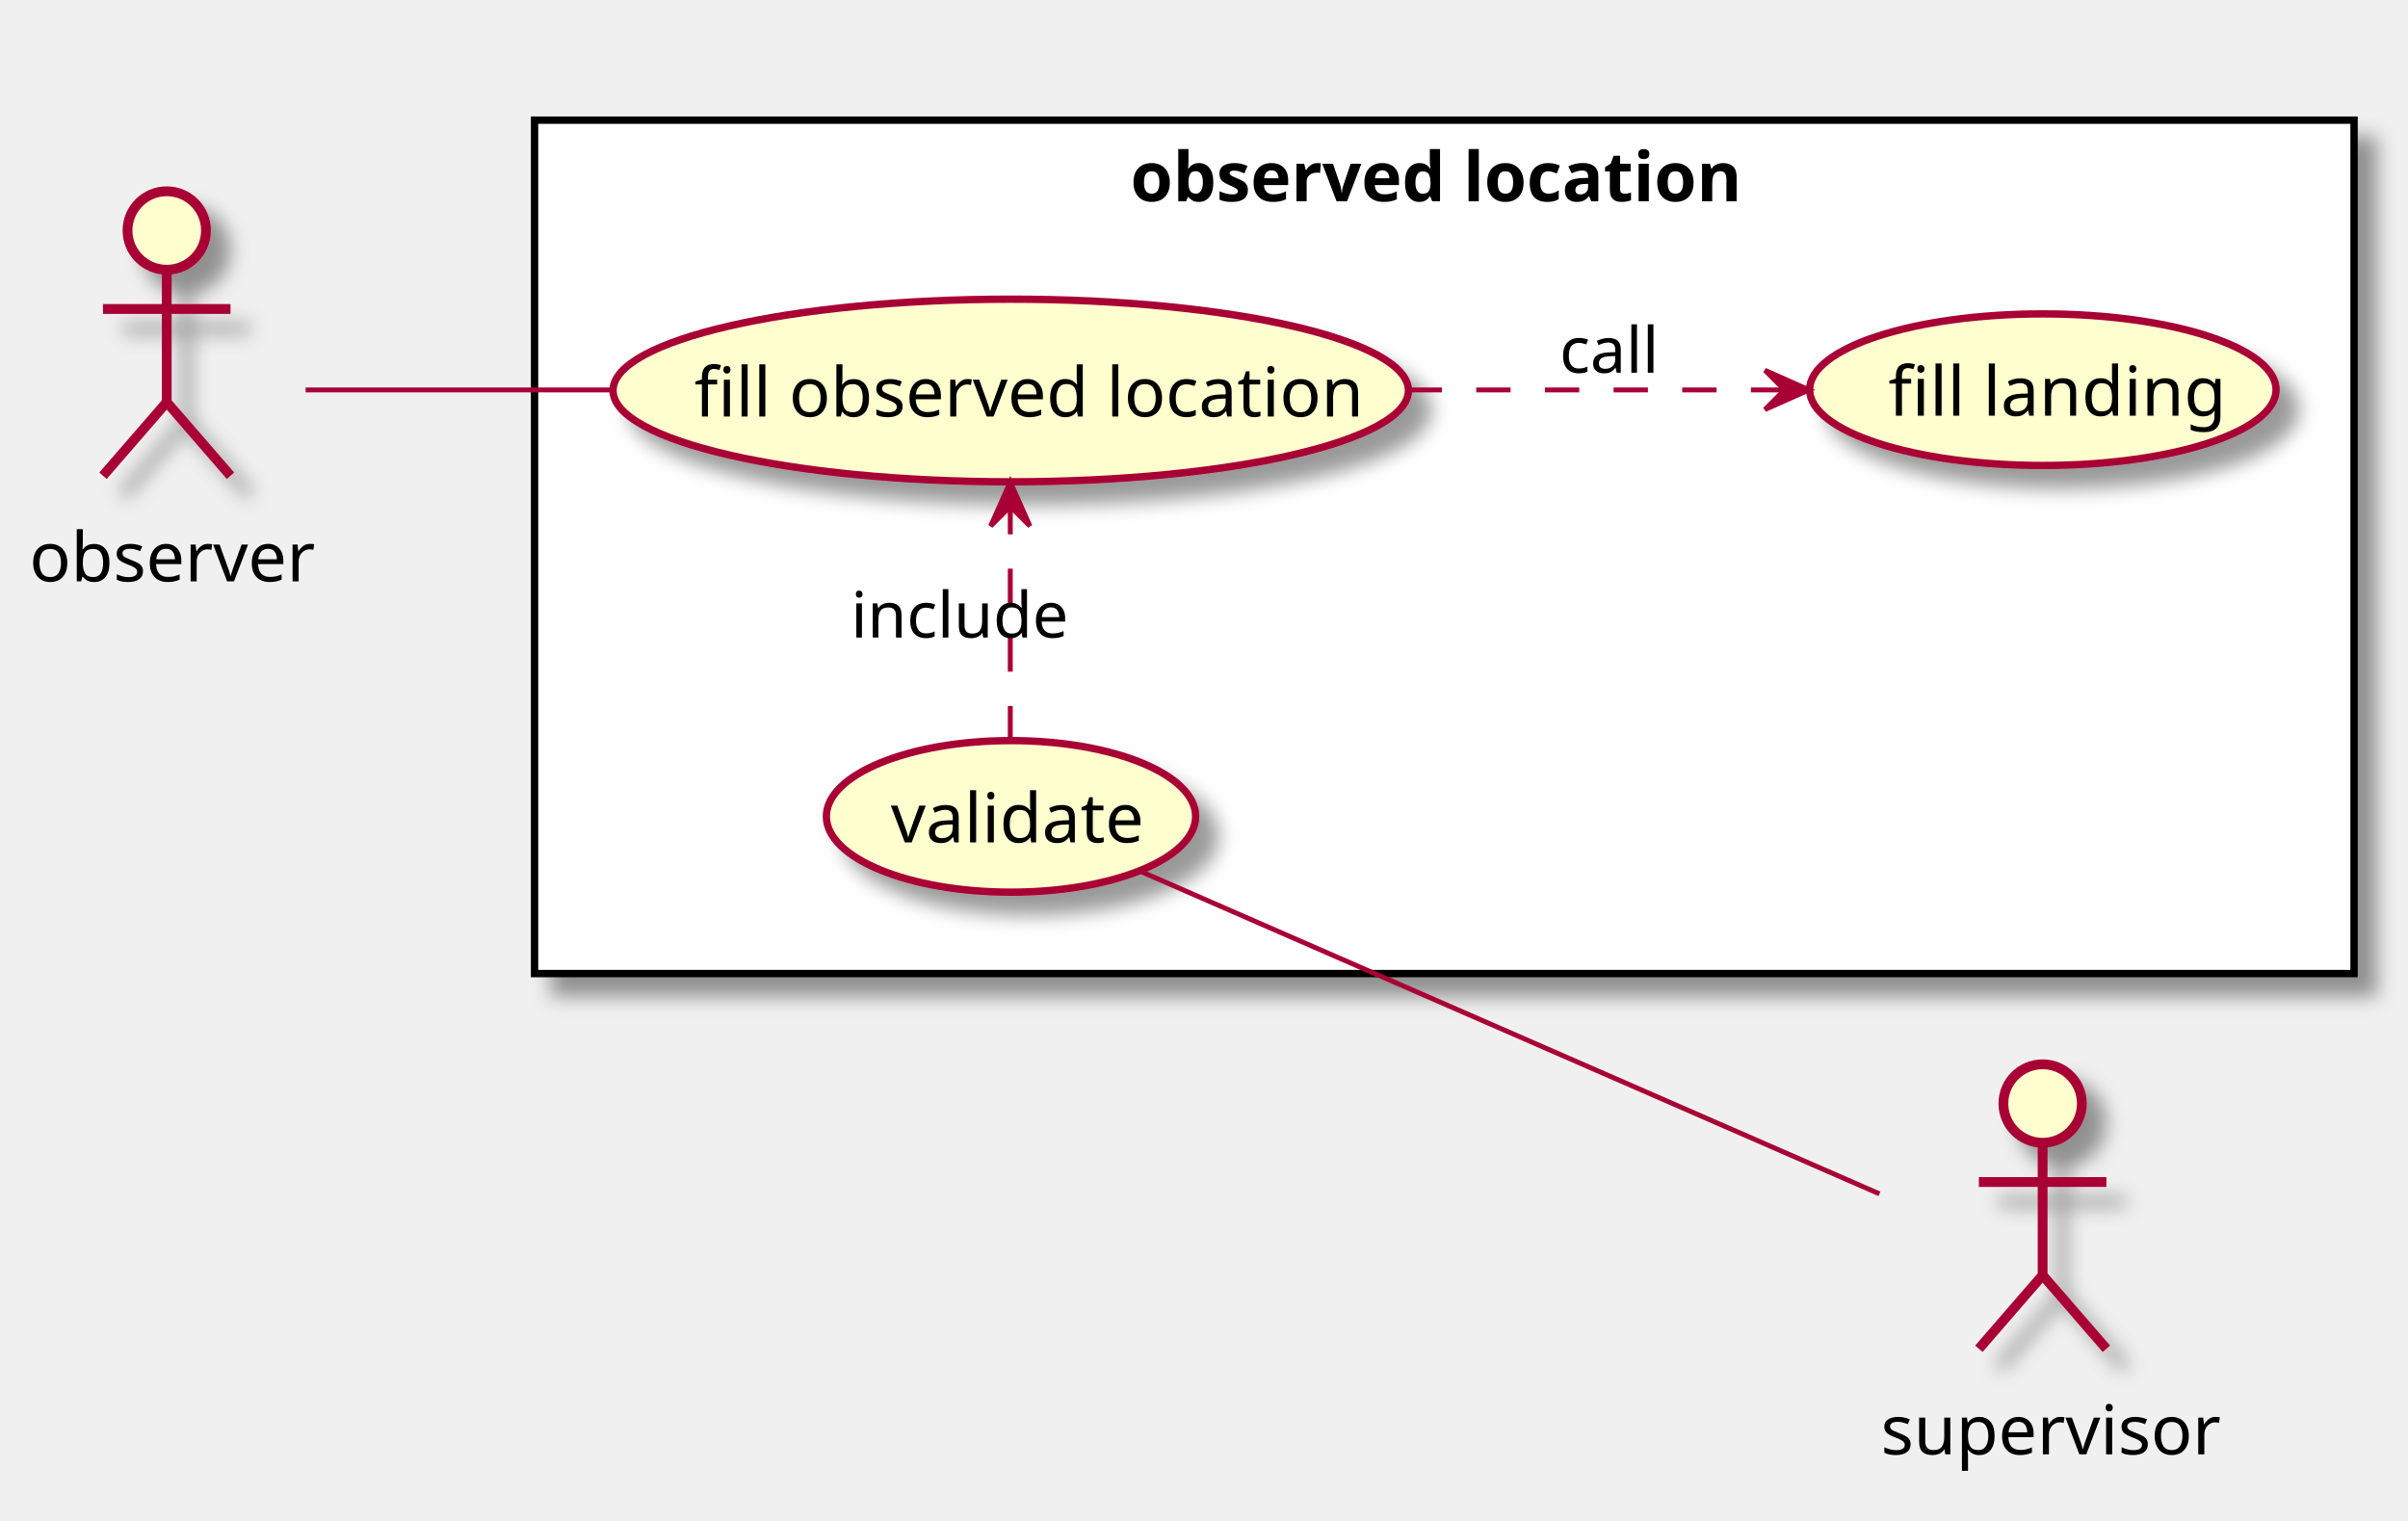
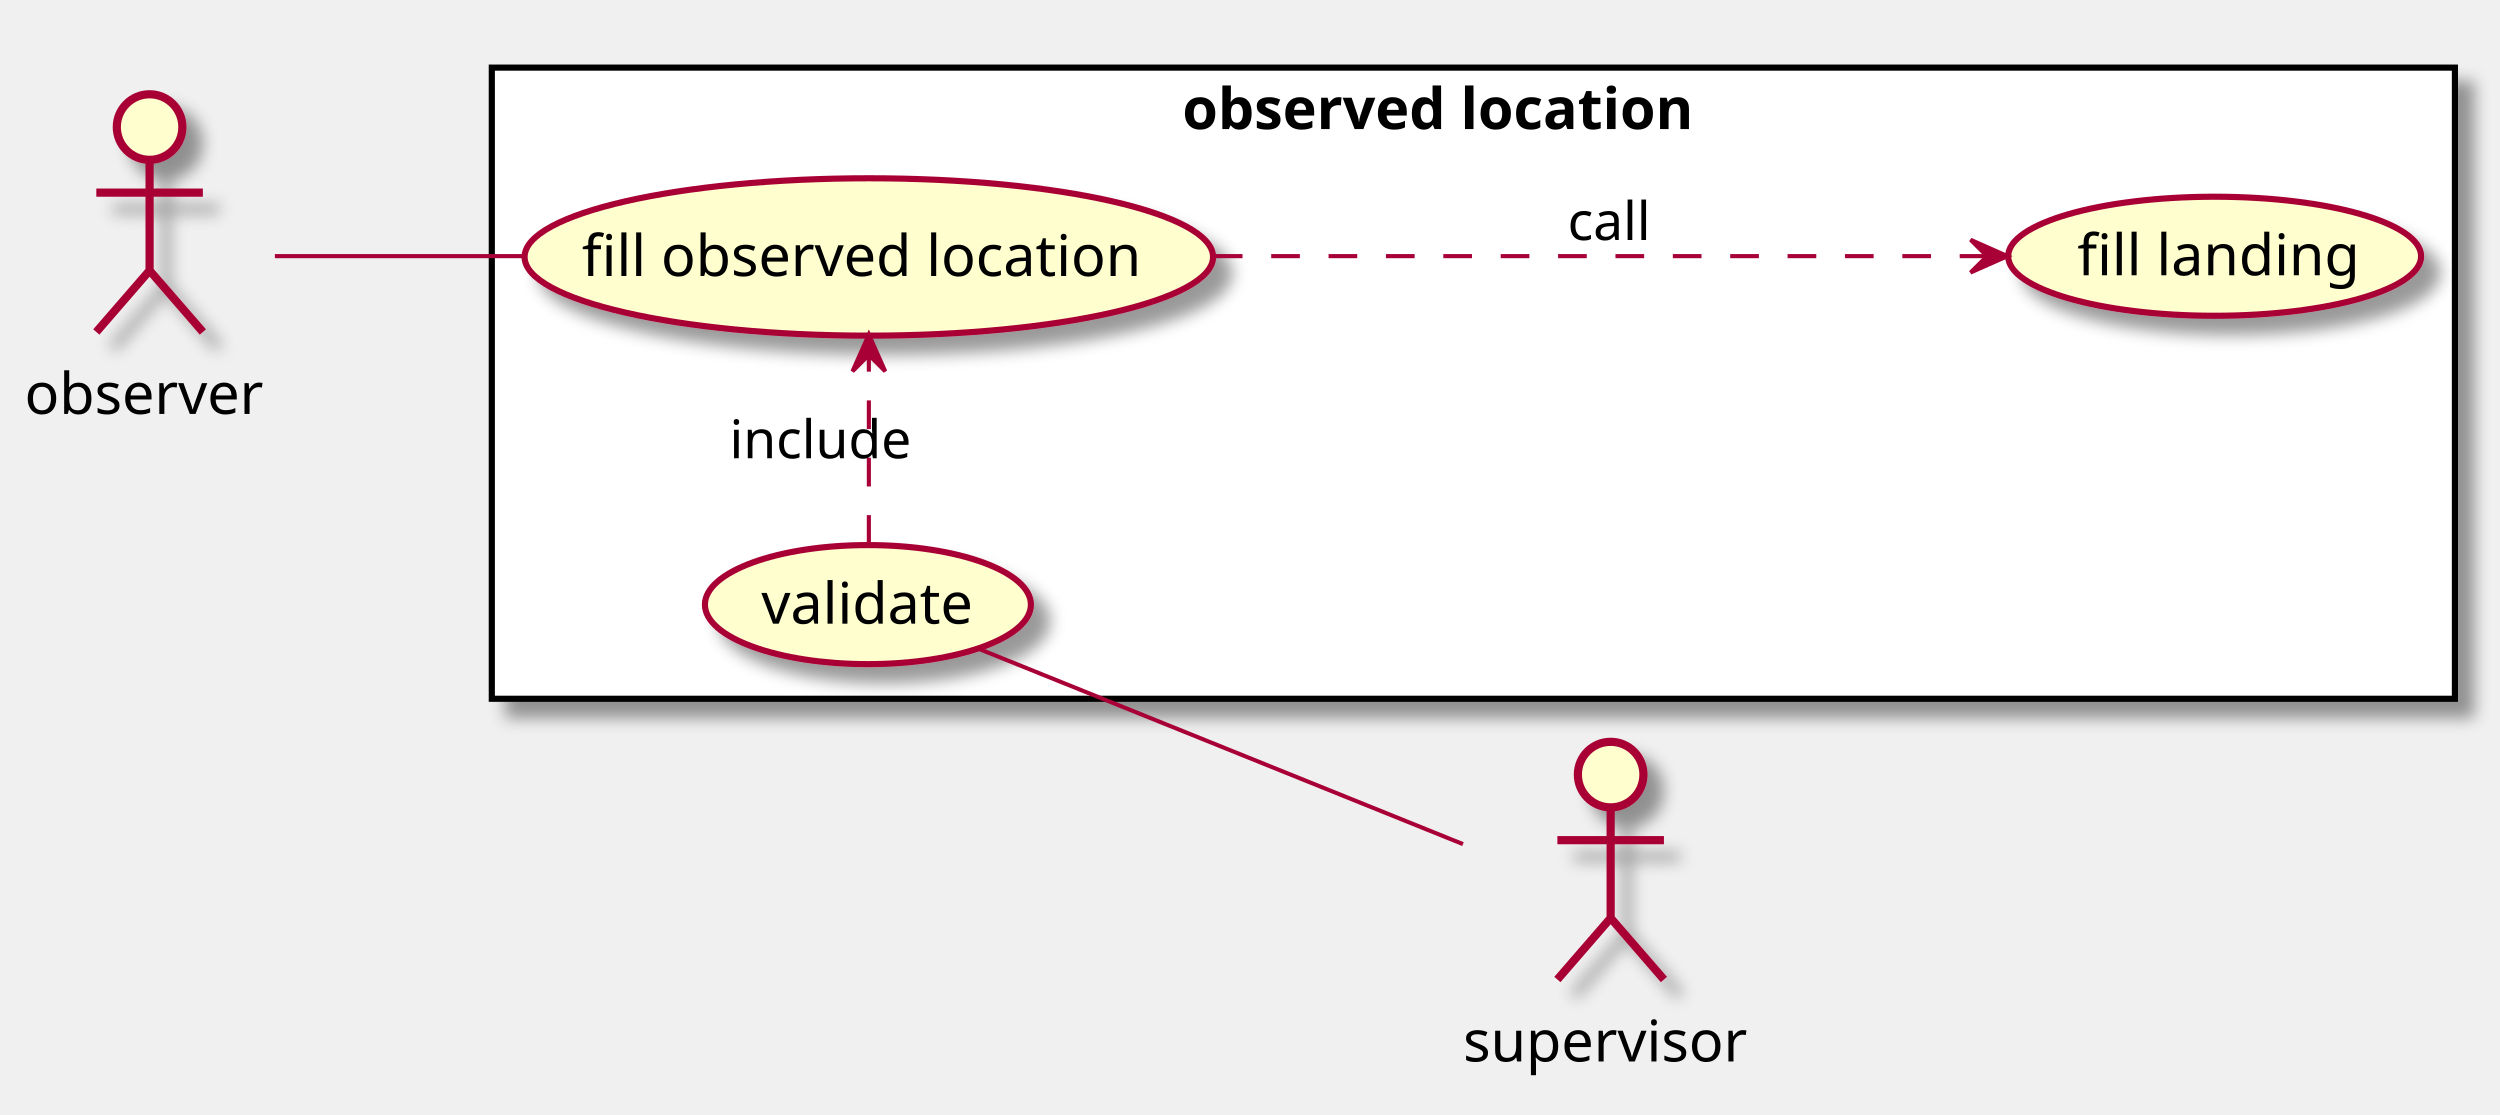
- <svg xmlns="http://www.w3.org/2000/svg" contentScriptType="application/ecmascript" contentStyleType="text/css" height="310px" preserveAspectRatio="none" style="width:491px;height:310px;" version="1.1" viewBox="0 0 491 310" width="491px" zoomAndPan="magnify">
+ <svg xmlns="http://www.w3.org/2000/svg" contentScriptType="application/ecmascript" contentStyleType="text/css" height="272px" preserveAspectRatio="none" style="width:610px;height:272px;" version="1.1" viewBox="0 0 610 272" width="610px" zoomAndPan="magnify">
  <defs>
    <filter height="300%" id="f14edgarbo4qvi" width="300%" x="-1" y="-1">
      <feGaussianBlur result="blurOut" stdDeviation="2.0" />
      <feColorMatrix in="blurOut" result="blurOut2" type="matrix" values="0 0 0 0 0 0 0 0 0 0 0 0 0 0 0 0 0 0 .4 0" />
      <feOffset dx="4.0" dy="4.0" in="blurOut2" result="blurOut3" />
      <feBlend in="SourceGraphic" in2="blurOut3" mode="normal" />
    </filter>
  </defs>
  <g>
-     <rect fill="#FFFFFF" filter="url(#f14edgarbo4qvi)" height="174" style="stroke: #000000; stroke-width: 1.5;" width="371" x="109" y="24.5" />
-     <text fill="#000000" font-family="sans-serif" font-size="14" font-weight="bold" lengthAdjust="spacingAndGlyphs" textLength="128" x="230.5" y="41.033">observed location</text>
-     <ellipse cx="206.092" cy="79.618" fill="#FEFECE" filter="url(#f14edgarbo4qvi)" rx="81.092" ry="18.618" style="stroke: #A80036; stroke-width: 1.5;" />
-     <text fill="#000000" font-family="sans-serif" font-size="14" lengthAdjust="spacingAndGlyphs" textLength="129" x="141.592" y="84.923">fill observed location</text>
-     <ellipse cx="416.548" cy="79.452" fill="#FEFECE" filter="url(#f14edgarbo4qvi)" rx="47.548" ry="15.452" style="stroke: #A80036; stroke-width: 1.5;" />
-     <text fill="#000000" font-family="sans-serif" font-size="14" lengthAdjust="spacingAndGlyphs" textLength="63" x="385.048" y="84.756">fill landing</text>
-     <ellipse cx="206.148" cy="166.452" fill="#FEFECE" filter="url(#f14edgarbo4qvi)" rx="37.648" ry="15.452" style="stroke: #A80036; stroke-width: 1.5;" />
-     <text fill="#000000" font-family="sans-serif" font-size="14" lengthAdjust="spacingAndGlyphs" textLength="49" x="181.648" y="171.756">validate</text>
-     <ellipse cx="34" cy="47" fill="#FEFECE" filter="url(#f14edgarbo4qvi)" rx="8" ry="8" style="stroke: #A80036; stroke-width: 2.0;" />
-     <path d="M34,55 L34,82 M21,63 L47,63 M34,82 L21,97 M34,82 L47,97 " fill="none" filter="url(#f14edgarbo4qvi)" style="stroke: #A80036; stroke-width: 2.0;" />
-     <text fill="#000000" font-family="sans-serif" font-size="14" lengthAdjust="spacingAndGlyphs" textLength="56" x="6" y="118.533">observer</text>
-     <ellipse cx="416.5" cy="225" fill="#FEFECE" filter="url(#f14edgarbo4qvi)" rx="8" ry="8" style="stroke: #A80036; stroke-width: 2.0;" />
-     <path d="M416.5,233 L416.5,260 M403.5,241 L429.5,241 M416.5,260 L403.5,275 M416.5,260 L429.5,275 " fill="none" filter="url(#f14edgarbo4qvi)" style="stroke: #A80036; stroke-width: 2.0;" />
-     <text fill="#000000" font-family="sans-serif" font-size="14" lengthAdjust="spacingAndGlyphs" textLength="66" x="383.5" y="296.533">supervisor</text>
-     <path d="M62.313,79.5 C79.395,79.5 102.363,79.5 124.873,79.5 " fill="none" id="observer-fill observed location" style="stroke: #A80036; stroke-width: 1.0;" />
-     <path d="M287.015,79.5 C312.746,79.5 340.561,79.5 363.71,79.5 " fill="none" id="fill observed location-&gt;fill landing" style="stroke: #A80036; stroke-width: 1.0; stroke-dasharray: 7.0,7.0;" />
-     <polygon fill="#A80036" points="368.879,79.5,359.879,75.5,363.879,79.5,359.879,83.5,368.879,79.5" style="stroke: #A80036; stroke-width: 1.0;" />
-     <text fill="#000000" font-family="sans-serif" font-size="13" lengthAdjust="spacingAndGlyphs" textLength="20" x="318" y="75.995">call</text>
-     <path d="M206,150.946 C206,137.8 206,118.749 206,103.625 " fill="none" id="validate-&gt;fill observed location" style="stroke: #A80036; stroke-width: 1.0; stroke-dasharray: 7.0,7.0;" />
-     <polygon fill="#A80036" points="206,98.249,202,107.249,206,103.249,210,107.249,206,98.249" style="stroke: #A80036; stroke-width: 1.0;" />
-     <text fill="#000000" font-family="sans-serif" font-size="13" lengthAdjust="spacingAndGlyphs" textLength="41" x="173.5" y="129.995">include</text>
-     <path d="M232.566,177.658 C270.517,194.222 341.727,225.302 383.222,243.412 " fill="none" id="validate-supervisor" style="stroke: #A80036; stroke-width: 1.0;" />
+     <rect fill="#FFFFFF" filter="url(#f14edgarbo4qvi)" height="154" style="stroke: #000000; stroke-width: 1.5;" width="479" x="120" y="16.5" />
+     <text fill="#000000" font-family="sans-serif" font-size="14" font-weight="bold" lengthAdjust="spacingAndGlyphs" textLength="142" x="288.5" y="31.495">observed location</text>
+     <ellipse cx="211.993" cy="62.699" fill="#FEFECE" filter="url(#f14edgarbo4qvi)" rx="83.993" ry="19.199" style="stroke: #A80036; stroke-width: 1.5;" />
+     <text fill="#000000" font-family="sans-serif" font-size="14" lengthAdjust="spacingAndGlyphs" textLength="140" x="141.993" y="67.347">fill observed location</text>
+     <ellipse cx="540.376" cy="62.524" fill="#FEFECE" filter="url(#f14edgarbo4qvi)" rx="50.376" ry="14.524" style="stroke: #A80036; stroke-width: 1.5;" />
+     <text fill="#000000" font-family="sans-serif" font-size="14" lengthAdjust="spacingAndGlyphs" textLength="67" x="506.876" y="67.172">fill landing</text>
+     <ellipse cx="211.77" cy="147.524" fill="#FEFECE" filter="url(#f14edgarbo4qvi)" rx="39.77" ry="14.524" style="stroke: #A80036; stroke-width: 1.5;" />
+     <text fill="#000000" font-family="sans-serif" font-size="14" lengthAdjust="spacingAndGlyphs" textLength="52" x="185.77" y="152.172">validate</text>
+     <ellipse cx="36.5" cy="31" fill="#FEFECE" filter="url(#f14edgarbo4qvi)" rx="8" ry="8" style="stroke: #A80036; stroke-width: 2.0;" />
+     <path d="M36.5,39 L36.5,66 M23.5,47 L49.5,47 M36.5,66 L23.5,81 M36.5,66 L49.5,81 " fill="none" filter="url(#f14edgarbo4qvi)" style="stroke: #A80036; stroke-width: 2.0;" />
+     <text fill="#000000" font-family="sans-serif" font-size="14" lengthAdjust="spacingAndGlyphs" textLength="61" x="6" y="100.995">observer</text>
+     <ellipse cx="393" cy="189" fill="#FEFECE" filter="url(#f14edgarbo4qvi)" rx="8" ry="8" style="stroke: #A80036; stroke-width: 2.0;" />
+     <path d="M393,197 L393,224 M380,205 L406,205 M393,224 L380,239 M393,224 L406,239 " fill="none" filter="url(#f14edgarbo4qvi)" style="stroke: #A80036; stroke-width: 2.0;" />
+     <text fill="#000000" font-family="sans-serif" font-size="14" lengthAdjust="spacingAndGlyphs" textLength="72" x="357" y="258.995">supervisor</text>
+     <path d="M67.07,62.5 C84.06,62.5 106.115,62.5 127.872,62.5 " fill="none" id="observer-fill observed location" style="stroke: #A80036; stroke-width: 1.0;" />
+     <path d="M296.17,62.5 C355.349,62.5 432.891,62.5 484.587,62.5 " fill="none" id="fill observed location-&gt;fill landing" style="stroke: #A80036; stroke-width: 1.0; stroke-dasharray: 7.0,7.0;" />
+     <polygon fill="#A80036" points="489.82,62.5,480.82,58.5,484.82,62.5,480.82,66.5,489.82,62.5" style="stroke: #A80036; stroke-width: 1.0;" />
+     <text fill="#000000" font-family="sans-serif" font-size="13" lengthAdjust="spacingAndGlyphs" textLength="21" x="382.5" y="58.567">call</text>
+     <path d="M212,132.694 C212,120.07 212,101.672 212,86.879 " fill="none" id="validate-&gt;fill observed location" style="stroke: #A80036; stroke-width: 1.0; stroke-dasharray: 7.0,7.0;" />
+     <polygon fill="#A80036" points="212,81.609,208,90.609,212,86.609,216,90.609,212,81.609" style="stroke: #A80036; stroke-width: 1.0;" />
+     <text fill="#000000" font-family="sans-serif" font-size="13" lengthAdjust="spacingAndGlyphs" textLength="45" x="178" y="111.817">include</text>
+     <path d="M239.097,158.429 C270.458,171.077 322.232,191.958 356.965,205.966 " fill="none" id="validate-supervisor" style="stroke: #A80036; stroke-width: 1.0;" />
  </g>
</svg>
